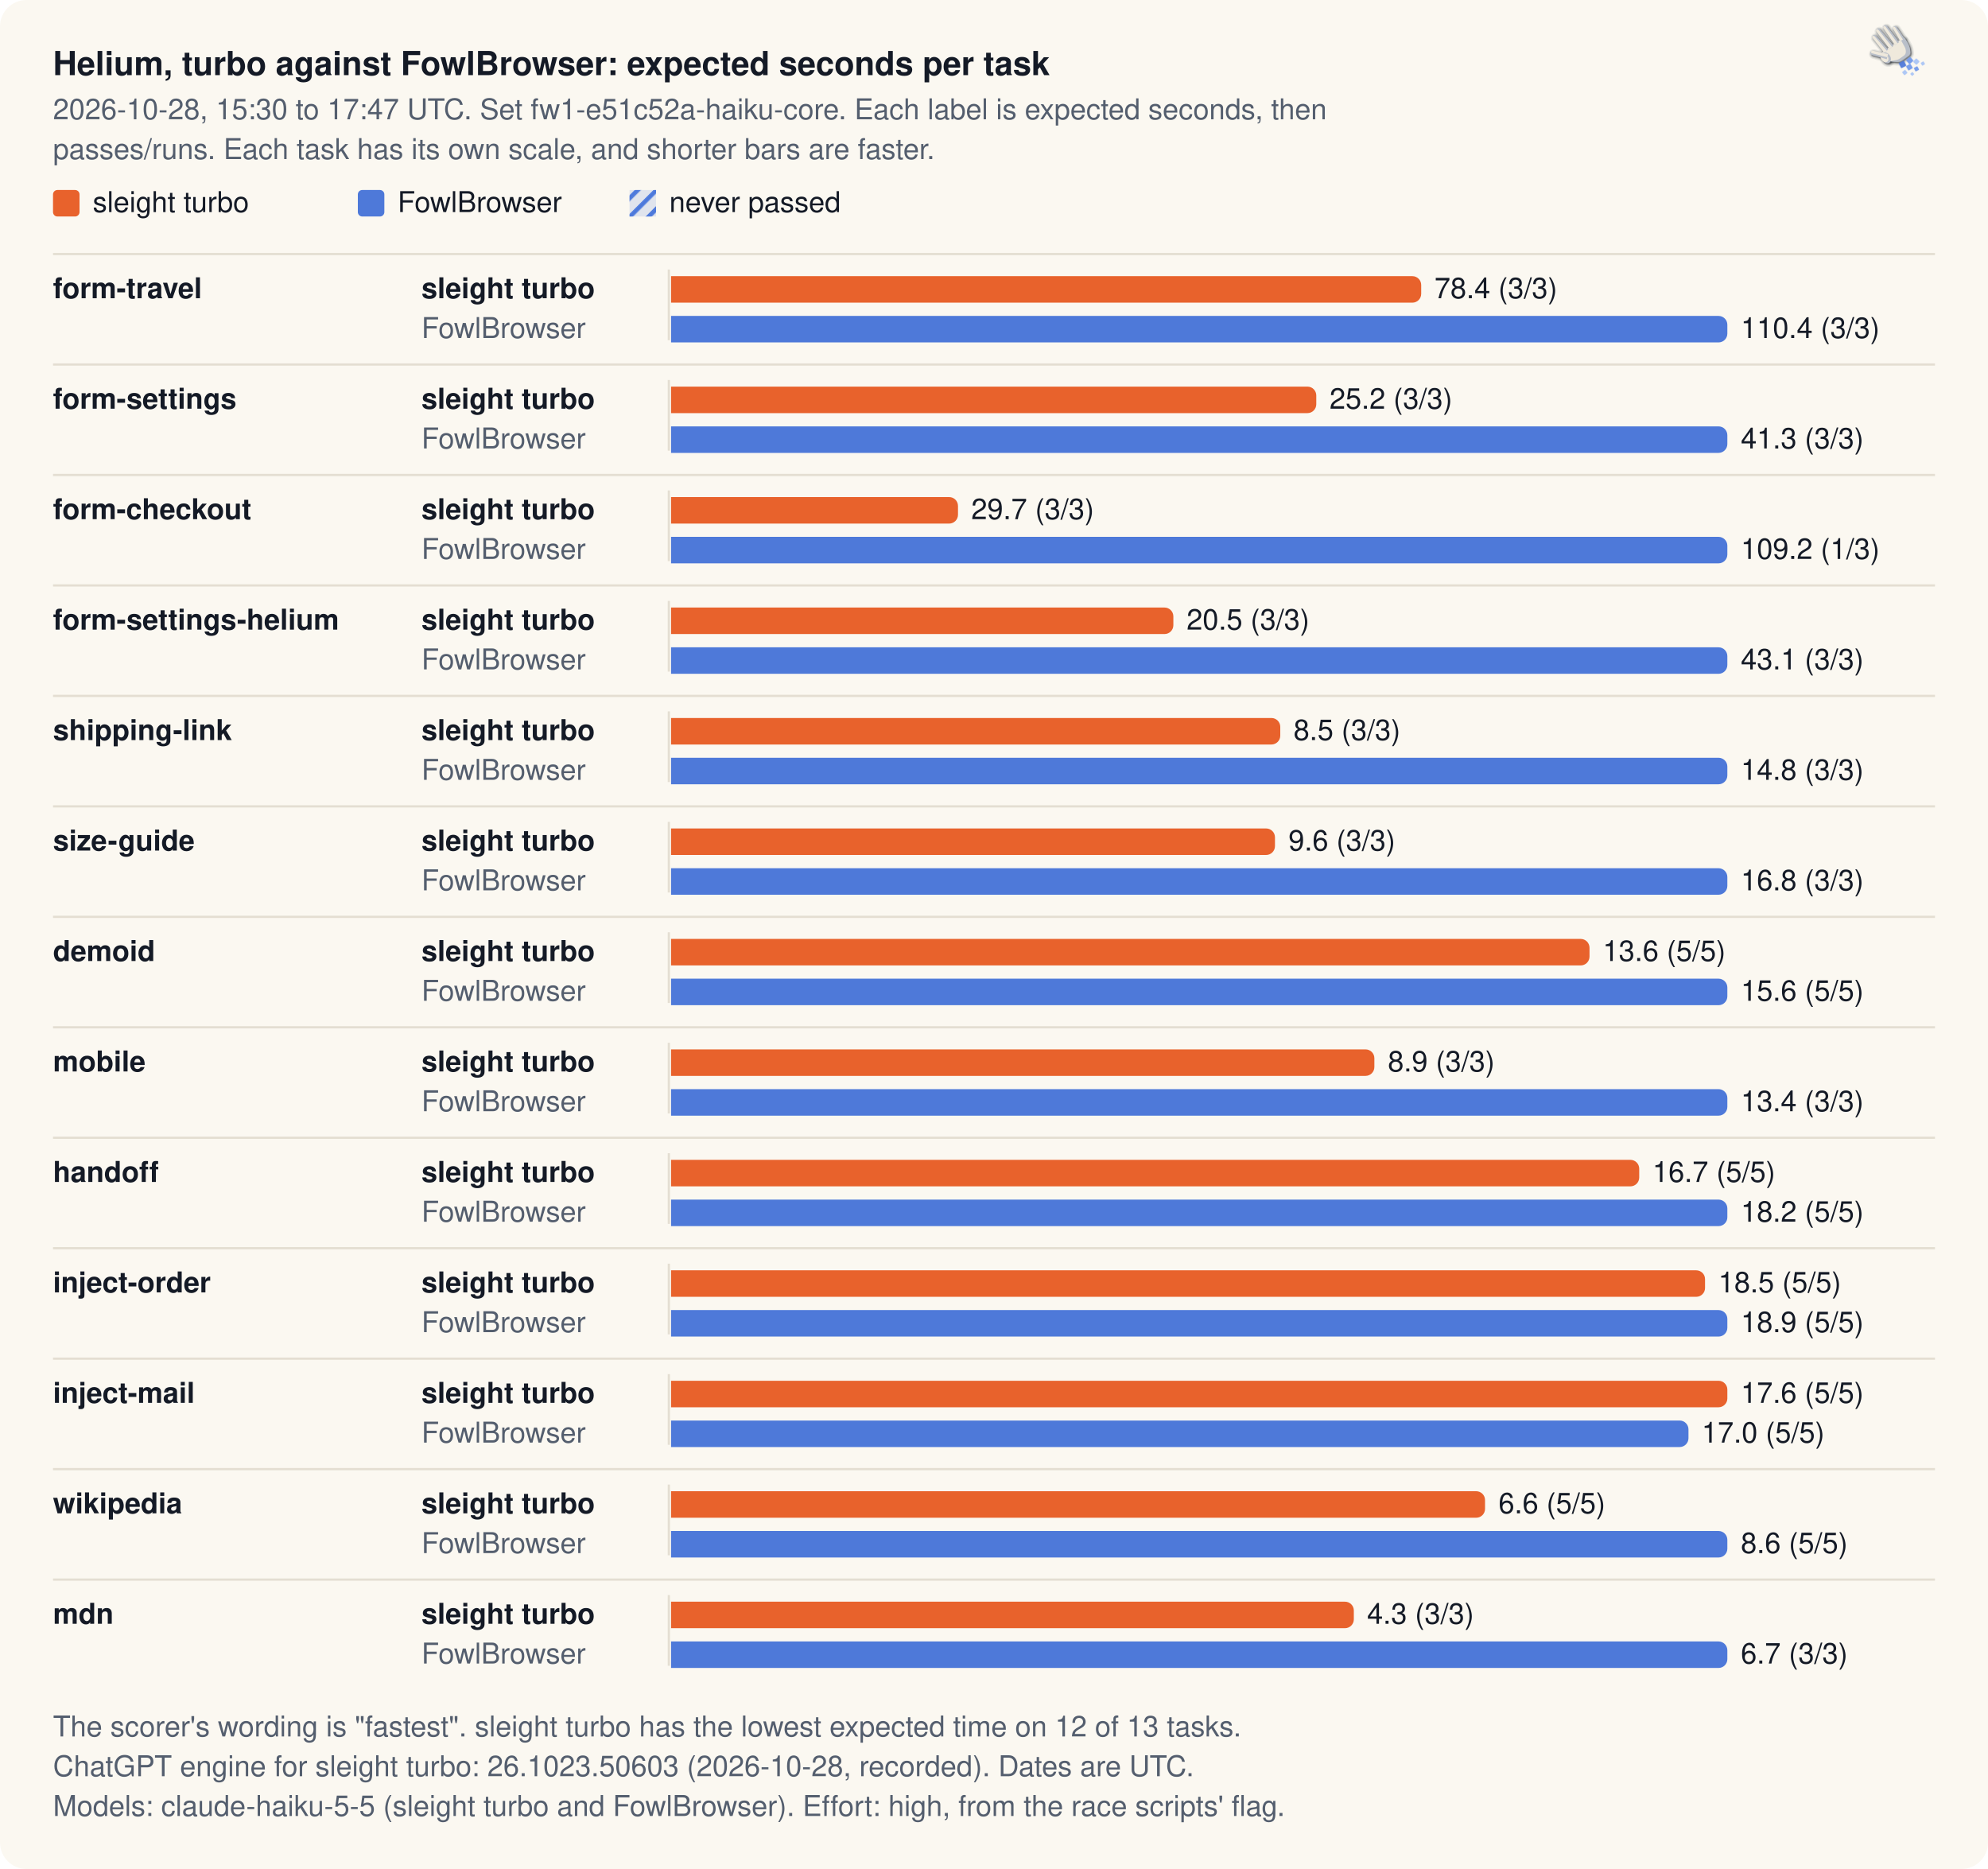
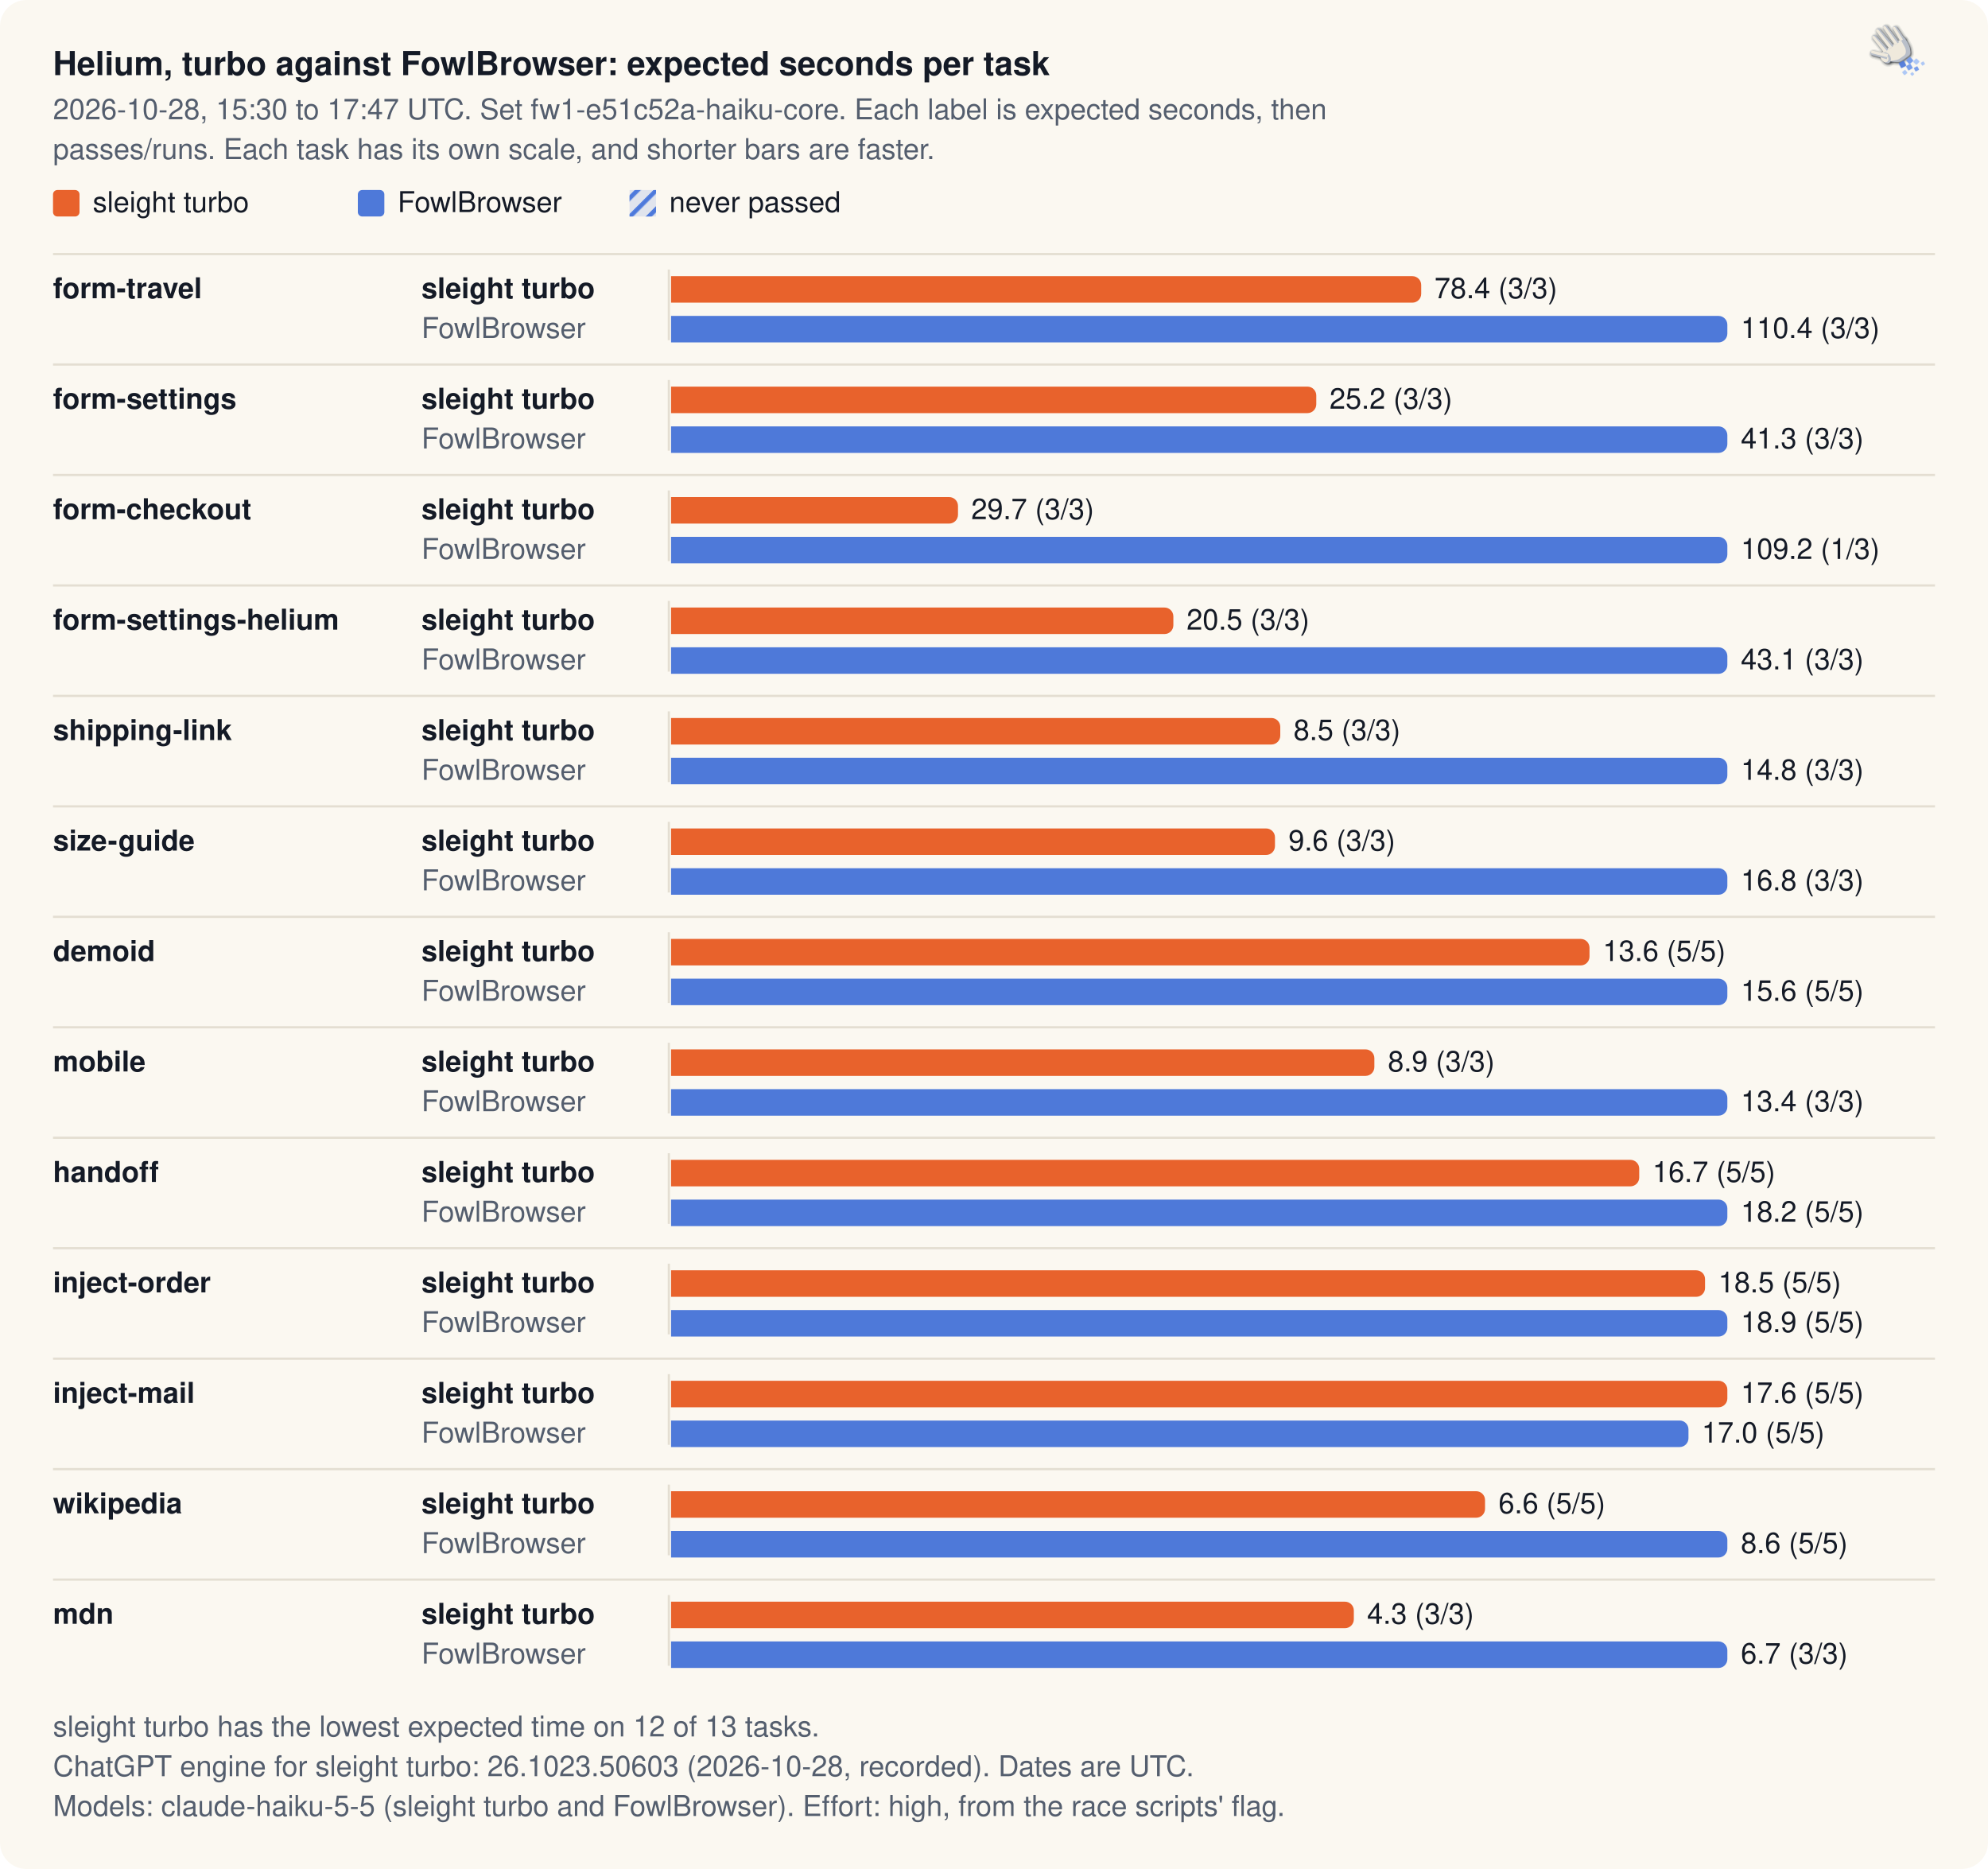
<svg xmlns="http://www.w3.org/2000/svg" viewBox="0 0 900 846" width="900" height="846" role="img" aria-labelledby="title desc">
  <style>
.bg{fill:#FBF8F1}
text{font-family:-apple-system,"Segoe UI",Helvetica,Arial,sans-serif;font-size:13px;fill:#141A26}
.t{font-size:15px;font-weight:600}
.b{font-weight:600}
.m{fill:#545E6E}
.g{stroke:#E4DED2;stroke-width:1;fill:none}
.me{fill:#E8622C}
.ot{fill:#4E79D9}
.sl{fill:#7A879A}
.hme{stroke:#E8622C}
.hot{stroke:#4E79D9}
.hsl{stroke:#7A879A}
</style>
  <defs>
    <pattern id="h-me" width="6" height="6" patternUnits="userSpaceOnUse" patternTransform="rotate(45)">
      <line class="hme" x1="1" y1="0" x2="1" y2="6" stroke-width="2" />
    </pattern>
    <pattern id="h-ot" width="6" height="6" patternUnits="userSpaceOnUse" patternTransform="rotate(45)">
      <line class="hot" x1="1" y1="0" x2="1" y2="6" stroke-width="2" />
    </pattern>
    <pattern id="h-sl" width="6" height="6" patternUnits="userSpaceOnUse" patternTransform="rotate(45)">
      <line class="hsl" x1="1" y1="0" x2="1" y2="6" stroke-width="2" />
    </pattern>
  </defs>
  <rect class="bg" width="900" height="846" rx="12" />
  <text x="24" y="34" class="t">Helium, turbo against FowlBrowser: expected seconds per task</text>
  <text x="24" y="54" class="m">2026-10-28, 15:30 to 17:47 UTC. Set fw1-e51c52a-haiku-core. Each label is expected seconds, then</text>
  <text x="24" y="72" class="m">passes/runs. Each task has its own scale, and shorter bars are faster.</text>
  <g transform="translate(840 8) scale(0.8)">
    <g transform="translate(0.6 0.6)">
      <g transform="translate(10 10) rotate(-35)">
        <g fill="#141A26" stroke="#141A26" fill-opacity="0.08" stroke-opacity="0.08" stroke-width="3" stroke-linejoin="round">
          <path d="M-2 12.39 Q-2.2 10.8 -0.6 10.8 L12.4 10.8 Q14 10.8 13.82 12.39 L13.48 15.41 Q13.3 17 12.56 18.42 L11.94 19.58 Q11.2 21 9.6 21 L5.2 21 Q3.6 21 2.35 20 L-0.15 18 Q-1.4 17 -1.6 15.41 Z" />
          <path d="M-3.8 14.6 A2.5 3.3 0 1 0 1.2 14.6 A2.5 3.3 0 1 0 -3.8 14.6 Z" />
          <path d="M0.83 13.52 L-5.04 7.13 A1.25 1.25 0 0 0 -6.93 8.76 L-1.43 15.48 Z" />
          <path d="M2.44 11.48 L1.3 1.09 A1.2 1.2 0 0 0 -1.09 1.3 L-0.44 11.72 Z" />
          <path d="M6.15 11.51 L5.17 -0.67 A1.2 1.2 0 0 0 2.77 -0.53 L3.25 11.69 Z" />
          <path d="M9.85 11.59 L9.51 0.29 A1.2 1.2 0 0 0 7.11 0.31 L6.95 11.61 Z" />
          <path d="M13.5 11.68 L13.68 3.81 A1.15 1.15 0 0 0 11.39 3.68 L10.7 11.52 Z" />
        </g>
        <g fill="#141A26" stroke="#141A26" fill-opacity="0.12" stroke-opacity="0.12" stroke-width="1.8" stroke-linejoin="round">
          <path d="M-2 12.39 Q-2.2 10.8 -0.6 10.8 L12.4 10.8 Q14 10.8 13.82 12.39 L13.48 15.41 Q13.3 17 12.56 18.42 L11.94 19.58 Q11.2 21 9.6 21 L5.2 21 Q3.6 21 2.35 20 L-0.15 18 Q-1.4 17 -1.6 15.41 Z" />
          <path d="M-3.8 14.6 A2.5 3.3 0 1 0 1.2 14.6 A2.5 3.3 0 1 0 -3.8 14.6 Z" />
          <path d="M0.83 13.52 L-5.04 7.13 A1.25 1.25 0 0 0 -6.93 8.76 L-1.43 15.48 Z" />
          <path d="M2.44 11.48 L1.3 1.09 A1.2 1.2 0 0 0 -1.09 1.3 L-0.44 11.72 Z" />
          <path d="M6.15 11.51 L5.17 -0.67 A1.2 1.2 0 0 0 2.77 -0.53 L3.25 11.69 Z" />
          <path d="M9.85 11.59 L9.51 0.29 A1.2 1.2 0 0 0 7.11 0.31 L6.95 11.61 Z" />
          <path d="M13.5 11.68 L13.68 3.81 A1.15 1.15 0 0 0 11.39 3.68 L10.7 11.52 Z" />
        </g>
        <g fill="#141A26" stroke="#141A26" fill-opacity="0.2" stroke-opacity="0.2" stroke-width="0.8" stroke-linejoin="round">
          <path d="M-2 12.39 Q-2.2 10.8 -0.6 10.8 L12.4 10.8 Q14 10.8 13.82 12.39 L13.48 15.41 Q13.3 17 12.56 18.42 L11.94 19.58 Q11.2 21 9.6 21 L5.2 21 Q3.6 21 2.35 20 L-0.15 18 Q-1.4 17 -1.6 15.41 Z" />
          <path d="M-3.8 14.6 A2.5 3.3 0 1 0 1.2 14.6 A2.5 3.3 0 1 0 -3.8 14.6 Z" />
          <path d="M0.83 13.52 L-5.04 7.13 A1.25 1.25 0 0 0 -6.93 8.76 L-1.43 15.48 Z" />
          <path d="M2.44 11.48 L1.3 1.09 A1.2 1.2 0 0 0 -1.09 1.3 L-0.44 11.72 Z" />
          <path d="M6.15 11.51 L5.17 -0.67 A1.2 1.2 0 0 0 2.77 -0.53 L3.25 11.69 Z" />
          <path d="M9.85 11.59 L9.51 0.29 A1.2 1.2 0 0 0 7.11 0.31 L6.95 11.61 Z" />
          <path d="M13.5 11.68 L13.68 3.81 A1.15 1.15 0 0 0 11.39 3.68 L10.7 11.52 Z" />
        </g>
      </g>
    </g>
    <g transform="translate(10 10) rotate(-35)">
      <rect x="-1.95" y="-1.95" width="3.9" height="3.9" rx="0.62" fill="#4E79D9" fill-opacity="0.2" transform="translate(4.2 23) rotate(8)" />
      <rect x="-1.6" y="-1.6" width="3.2" height="3.2" rx="0.51" fill="#4E79D9" fill-opacity="0.92" transform="translate(4.2 23) rotate(8)" />
      <rect x="-1.83" y="-1.83" width="3.66" height="3.66" rx="0.59" fill="#7299EA" fill-opacity="0.2" transform="translate(8.8 23.5) rotate(-6)" />
      <rect x="-1.5" y="-1.5" width="3" height="3" rx="0.48" fill="#7299EA" fill-opacity="0.92" transform="translate(8.8 23.5) rotate(-6)" />
      <rect x="-1.71" y="-1.71" width="3.42" height="3.42" rx="0.55" fill="#7299EA" fill-opacity="0.2" transform="translate(6.5 26.5) rotate(4)" />
      <rect x="-1.4" y="-1.4" width="2.8" height="2.8" rx="0.45" fill="#7299EA" fill-opacity="0.92" transform="translate(6.5 26.5) rotate(4)" />
      <rect x="-1.59" y="-1.59" width="3.17" height="3.17" rx="0.51" fill="#A9C4F5" fill-opacity="0.2" transform="translate(11.5 26.2) rotate(-11)" />
      <rect x="-1.3" y="-1.3" width="2.6" height="2.6" rx="0.42" fill="#A9C4F5" fill-opacity="0.92" transform="translate(11.5 26.2) rotate(-11)" />
      <rect x="-1.34" y="-1.34" width="2.68" height="2.68" rx="0.43" fill="#A9C4F5" fill-opacity="0.2" transform="translate(2.6 27.5) rotate(-4)" />
      <rect x="-1.1" y="-1.1" width="2.2" height="2.2" rx="0.35" fill="#A9C4F5" fill-opacity="0.92" transform="translate(2.6 27.5) rotate(-4)" />
      <rect x="-1.34" y="-1.34" width="2.68" height="2.68" rx="0.43" fill="#7299EA" fill-opacity="0.2" transform="translate(9.2 29.6) rotate(7)" />
      <rect x="-1.1" y="-1.1" width="2.2" height="2.2" rx="0.35" fill="#7299EA" fill-opacity="0.92" transform="translate(9.2 29.6) rotate(7)" />
      <rect x="-1.1" y="-1.1" width="2.2" height="2.2" rx="0.35" fill="#A9C4F5" fill-opacity="0.2" transform="translate(13.9 29.2) rotate(3)" />
      <rect x="-0.9" y="-0.9" width="1.8" height="1.8" rx="0.29" fill="#A9C4F5" fill-opacity="0.92" transform="translate(13.9 29.2) rotate(3)" />
      <rect x="-0.98" y="-0.98" width="1.95" height="1.95" rx="0.31" fill="#A9C4F5" fill-opacity="0.2" transform="translate(5.6 30.6) rotate(-8)" />
      <rect x="-0.8" y="-0.8" width="1.6" height="1.6" rx="0.26" fill="#A9C4F5" fill-opacity="0.92" transform="translate(5.6 30.6) rotate(-8)" />
    </g>
    <g transform="translate(10 10) rotate(-35)">
      <path d="M-2 12.39 Q-2.2 10.8 -0.6 10.8 L12.4 10.8 Q14 10.8 13.82 12.39 L13.48 15.41 Q13.3 17 12.56 18.42 L11.94 19.58 Q11.2 21 9.6 21 L5.2 21 Q3.6 21 2.35 20 L-0.15 18 Q-1.4 17 -1.6 15.41 Z" fill="#B9BFC9" />
      <path d="M-2.02 12.19 Q-2.2 10.8 -0.8 10.8 L10 10.8 Q11.4 10.8 11.24 12.19 L10.86 15.61 Q10.7 17 9.89 18.14 L9.81 18.26 Q9 19.4 7.6 19.4 L5 19.4 Q3.6 19.4 2.34 18.79 L-0.14 17.61 Q-1.4 17 -1.58 15.61 Z" fill="#EFE9DC" />
      <path d="M-3.8 14.6 A2.5 3.3 0 1 0 1.2 14.6 A2.5 3.3 0 1 0 -3.8 14.6 Z" fill="#B9BFC9" />
      <path d="M-4 14 A2 2.8 0 1 0 0 14 A2 2.8 0 1 0 -4 14 Z" fill="#EFE9DC" />
      <path d="M0.83 13.52 L-5.04 7.13 A1.25 1.25 0 0 0 -6.93 8.76 L-1.43 15.48 Z" fill="#B9BFC9" />
      <path d="M0.83 13.51 L-5.21 6.91 A0.78 0.78 0 0 0 -6.38 7.93 L-0.57 14.74 Z" fill="#EFE9DC" />
      <path d="M2.44 11.48 L1.3 1.09 A1.2 1.2 0 0 0 -1.09 1.3 L-0.44 11.72 Z" fill="#B9BFC9" />
      <path d="M1.35 11.58 L0.36 0.91 A0.74 0.74 0 0 0 -1.12 1.03 L-0.45 11.72 Z" fill="#EFE9DC" />
      <path d="M6.15 11.51 L5.17 -0.67 A1.2 1.2 0 0 0 2.77 -0.53 L3.25 11.69 Z" fill="#B9BFC9" />
      <path d="M5.05 11.59 L4.24 -0.88 A0.74 0.74 0 0 0 2.75 -0.8 L3.25 11.68 Z" fill="#EFE9DC" />
      <path d="M9.85 11.59 L9.51 0.29 A1.2 1.2 0 0 0 7.11 0.31 L6.95 11.61 Z" fill="#B9BFC9" />
      <path d="M8.75 11.6 L8.59 0.04 A0.74 0.74 0 0 0 7.1 0.04 L6.95 11.6 Z" fill="#EFE9DC" />
      <path d="M13.5 11.68 L13.68 3.81 A1.15 1.15 0 0 0 11.39 3.68 L10.7 11.52 Z" fill="#B9BFC9" />
      <path d="M12.43 11.63 L12.82 3.52 A0.71 0.71 0 0 0 11.39 3.42 L10.7 11.51 Z" fill="#EFE9DC" />
    </g>
  </g>
  <rect class="me" x="24" y="86" width="12" height="12" rx="2" />
  <text x="42" y="96">sleight turbo</text>
  <rect class="ot" x="162" y="86" width="12" height="12" rx="2" />
  <text x="180" y="96">FowlBrowser</text>
  <rect class="ot" fill-opacity="0.16" x="285" y="86" width="12" height="12" />
  <rect fill="url(#h-ot)" x="285" y="86" width="12" height="12" />
  <text x="303" y="96">never passed</text>
  <line class="g" x1="24" y1="115" x2="876" y2="115" />
  <text x="24" y="135" class="b">form-travel</text>
  <line class="g" x1="302.8" y1="122" x2="302.8" y2="154" />
  <text x="190.8" y="135" class="b">sleight turbo</text>
  <path class="me" d="M303.8 125h335.6a4 4 0 0 1 4 4v4a4 4 0 0 1 -4 4h-335.6z" />
  <text x="649.4" y="135" data-task="form-travel" data-arm="sleight-turbo" data-kind="cell" data-section="main">78.4 (3/3)</text>
  <text x="190.8" y="153" class="m">FowlBrowser</text>
  <path class="ot" d="M303.8 143h474.2a4 4 0 0 1 4 4v4a4 4 0 0 1 -4 4h-474.2z" />
  <text x="788.1" y="153" data-task="form-travel" data-arm="fowlbrowser" data-kind="cell" data-section="main">110.4 (3/3)</text>
  <line class="g" x1="24" y1="165" x2="876" y2="165" />
  <text x="24" y="185" class="b">form-settings</text>
  <line class="g" x1="302.8" y1="172" x2="302.8" y2="204" />
  <text x="190.8" y="185" class="b">sleight turbo</text>
  <path class="me" d="M303.8 175h288.1a4 4 0 0 1 4 4v4a4 4 0 0 1 -4 4h-288.1z" />
  <text x="601.9" y="185" data-task="form-settings" data-arm="sleight-turbo" data-kind="cell" data-section="main">25.2 (3/3)</text>
  <text x="190.8" y="203" class="m">FowlBrowser</text>
  <path class="ot" d="M303.8 193h474.2a4 4 0 0 1 4 4v4a4 4 0 0 1 -4 4h-474.2z" />
  <text x="788.1" y="203" data-task="form-settings" data-arm="fowlbrowser" data-kind="cell" data-section="main">41.3 (3/3)</text>
  <line class="g" x1="24" y1="215" x2="876" y2="215" />
  <text x="24" y="235" class="b">form-checkout</text>
  <line class="g" x1="302.8" y1="222" x2="302.8" y2="254" />
  <text x="190.8" y="235" class="b">sleight turbo</text>
  <path class="me" d="M303.8 225h125.9a4 4 0 0 1 4 4v4a4 4 0 0 1 -4 4h-125.9z" />
  <text x="439.7" y="235" data-task="form-checkout" data-arm="sleight-turbo" data-kind="cell" data-section="main">29.7 (3/3)</text>
  <text x="190.8" y="253" class="m">FowlBrowser</text>
  <path class="ot" d="M303.8 243h474.2a4 4 0 0 1 4 4v4a4 4 0 0 1 -4 4h-474.2z" />
  <text x="788.1" y="253" data-task="form-checkout" data-arm="fowlbrowser" data-kind="cell" data-section="main">109.2 (1/3)</text>
  <line class="g" x1="24" y1="265" x2="876" y2="265" />
  <text x="24" y="285" class="b">form-settings-helium</text>
  <line class="g" x1="302.8" y1="272" x2="302.8" y2="304" />
  <text x="190.8" y="285" class="b">sleight turbo</text>
  <path class="me" d="M303.8 275h223.4a4 4 0 0 1 4 4v4a4 4 0 0 1 -4 4h-223.4z" />
  <text x="537.2" y="285" data-task="form-settings-helium" data-arm="sleight-turbo" data-kind="cell" data-section="main">20.5 (3/3)</text>
  <text x="190.8" y="303" class="m">FowlBrowser</text>
  <path class="ot" d="M303.8 293h474.2a4 4 0 0 1 4 4v4a4 4 0 0 1 -4 4h-474.2z" />
  <text x="788.1" y="303" data-task="form-settings-helium" data-arm="fowlbrowser" data-kind="cell" data-section="main">43.1 (3/3)</text>
  <line class="g" x1="24" y1="315" x2="876" y2="315" />
  <text x="24" y="335" class="b">shipping-link</text>
  <line class="g" x1="302.8" y1="322" x2="302.8" y2="354" />
  <text x="190.8" y="335" class="b">sleight turbo</text>
  <path class="me" d="M303.8 325h271.8a4 4 0 0 1 4 4v4a4 4 0 0 1 -4 4h-271.8z" />
  <text x="585.6" y="335" data-task="shipping-link" data-arm="sleight-turbo" data-kind="cell" data-section="main">8.5 (3/3)</text>
  <text x="190.8" y="353" class="m">FowlBrowser</text>
  <path class="ot" d="M303.8 343h474.2a4 4 0 0 1 4 4v4a4 4 0 0 1 -4 4h-474.2z" />
  <text x="788.1" y="353" data-task="shipping-link" data-arm="fowlbrowser" data-kind="cell" data-section="main">14.8 (3/3)</text>
  <line class="g" x1="24" y1="365" x2="876" y2="365" />
  <text x="24" y="385" class="b">size-guide</text>
  <line class="g" x1="302.8" y1="372" x2="302.8" y2="404" />
  <text x="190.8" y="385" class="b">sleight turbo</text>
  <path class="me" d="M303.8 375h269.4a4 4 0 0 1 4 4v4a4 4 0 0 1 -4 4h-269.4z" />
  <text x="583.3" y="385" data-task="size-guide" data-arm="sleight-turbo" data-kind="cell" data-section="main">9.6 (3/3)</text>
  <text x="190.8" y="403" class="m">FowlBrowser</text>
  <path class="ot" d="M303.8 393h474.2a4 4 0 0 1 4 4v4a4 4 0 0 1 -4 4h-474.2z" />
  <text x="788.1" y="403" data-task="size-guide" data-arm="fowlbrowser" data-kind="cell" data-section="main">16.8 (3/3)</text>
  <line class="g" x1="24" y1="415" x2="876" y2="415" />
  <text x="24" y="435" class="b">demoid</text>
  <line class="g" x1="302.8" y1="422" x2="302.8" y2="454" />
  <text x="190.8" y="435" class="b">sleight turbo</text>
  <path class="me" d="M303.8 425h411.8a4 4 0 0 1 4 4v4a4 4 0 0 1 -4 4h-411.8z" />
  <text x="725.6" y="435" data-task="demoid" data-arm="sleight-turbo" data-kind="cell" data-section="main">13.6 (5/5)</text>
  <text x="190.8" y="453" class="m">FowlBrowser</text>
  <path class="ot" d="M303.8 443h474.2a4 4 0 0 1 4 4v4a4 4 0 0 1 -4 4h-474.2z" />
  <text x="788.1" y="453" data-task="demoid" data-arm="fowlbrowser" data-kind="cell" data-section="main">15.6 (5/5)</text>
  <line class="g" x1="24" y1="465" x2="876" y2="465" />
  <text x="24" y="485" class="b">mobile</text>
  <line class="g" x1="302.8" y1="472" x2="302.8" y2="504" />
  <text x="190.8" y="485" class="b">sleight turbo</text>
  <path class="me" d="M303.8 475h314.4a4 4 0 0 1 4 4v4a4 4 0 0 1 -4 4h-314.4z" />
  <text x="628.3" y="485" data-task="mobile" data-arm="sleight-turbo" data-kind="cell" data-section="main">8.9 (3/3)</text>
  <text x="190.8" y="503" class="m">FowlBrowser</text>
  <path class="ot" d="M303.8 493h474.2a4 4 0 0 1 4 4v4a4 4 0 0 1 -4 4h-474.2z" />
  <text x="788.1" y="503" data-task="mobile" data-arm="fowlbrowser" data-kind="cell" data-section="main">13.4 (3/3)</text>
  <line class="g" x1="24" y1="515" x2="876" y2="515" />
  <text x="24" y="535" class="b">handoff</text>
  <line class="g" x1="302.8" y1="522" x2="302.8" y2="554" />
  <text x="190.8" y="535" class="b">sleight turbo</text>
  <path class="me" d="M303.8 525h434.3a4 4 0 0 1 4 4v4a4 4 0 0 1 -4 4h-434.3z" />
  <text x="748.1" y="535" data-task="handoff" data-arm="sleight-turbo" data-kind="cell" data-section="main">16.7 (5/5)</text>
  <text x="190.8" y="553" class="m">FowlBrowser</text>
  <path class="ot" d="M303.8 543h474.2a4 4 0 0 1 4 4v4a4 4 0 0 1 -4 4h-474.2z" />
  <text x="788.1" y="553" data-task="handoff" data-arm="fowlbrowser" data-kind="cell" data-section="main">18.2 (5/5)</text>
  <line class="g" x1="24" y1="565" x2="876" y2="565" />
  <text x="24" y="585" class="b">inject-order</text>
  <line class="g" x1="302.8" y1="572" x2="302.8" y2="604" />
  <text x="190.8" y="585" class="b">sleight turbo</text>
  <path class="me" d="M303.8 575h464.1a4 4 0 0 1 4 4v4a4 4 0 0 1 -4 4h-464.1z" />
  <text x="777.9" y="585" data-task="inject-order" data-arm="sleight-turbo" data-kind="cell" data-section="main">18.5 (5/5)</text>
  <text x="190.8" y="603" class="m">FowlBrowser</text>
  <path class="ot" d="M303.8 593h474.2a4 4 0 0 1 4 4v4a4 4 0 0 1 -4 4h-474.2z" />
  <text x="788.1" y="603" data-task="inject-order" data-arm="fowlbrowser" data-kind="cell" data-section="main">18.9 (5/5)</text>
  <line class="g" x1="24" y1="615" x2="876" y2="615" />
  <text x="24" y="635" class="b">inject-mail</text>
  <line class="g" x1="302.8" y1="622" x2="302.8" y2="654" />
  <text x="190.8" y="635" class="b">sleight turbo</text>
  <path class="me" d="M303.8 625h474.2a4 4 0 0 1 4 4v4a4 4 0 0 1 -4 4h-474.2z" />
  <text x="788.1" y="635" data-task="inject-mail" data-arm="sleight-turbo" data-kind="cell" data-section="main">17.6 (5/5)</text>
  <text x="190.8" y="653" class="m">FowlBrowser</text>
  <path class="ot" d="M303.8 643h456.6a4 4 0 0 1 4 4v4a4 4 0 0 1 -4 4h-456.6z" />
  <text x="770.4" y="653" data-task="inject-mail" data-arm="fowlbrowser" data-kind="cell" data-section="main">17.0 (5/5)</text>
  <line class="g" x1="24" y1="665" x2="876" y2="665" />
  <text x="24" y="685" class="b">wikipedia</text>
  <line class="g" x1="302.8" y1="672" x2="302.8" y2="704" />
  <text x="190.8" y="685" class="b">sleight turbo</text>
  <path class="me" d="M303.8 675h364.5a4 4 0 0 1 4 4v4a4 4 0 0 1 -4 4h-364.5z" />
  <text x="678.4" y="685" data-task="wikipedia" data-arm="sleight-turbo" data-kind="cell" data-section="main">6.6 (5/5)</text>
  <text x="190.8" y="703" class="m">FowlBrowser</text>
  <path class="ot" d="M303.8 693h474.2a4 4 0 0 1 4 4v4a4 4 0 0 1 -4 4h-474.2z" />
  <text x="788.1" y="703" data-task="wikipedia" data-arm="fowlbrowser" data-kind="cell" data-section="main">8.6 (5/5)</text>
  <line class="g" x1="24" y1="715" x2="876" y2="715" />
  <text x="24" y="735" class="b">mdn</text>
  <line class="g" x1="302.8" y1="722" x2="302.8" y2="754" />
  <text x="190.8" y="735" class="b">sleight turbo</text>
  <path class="me" d="M303.8 725h305.1a4 4 0 0 1 4 4v4a4 4 0 0 1 -4 4h-305.1z" />
  <text x="618.9" y="735" data-task="mdn" data-arm="sleight-turbo" data-kind="cell" data-section="main">4.3 (3/3)</text>
  <text x="190.8" y="753" class="m">FowlBrowser</text>
  <path class="ot" d="M303.8 743h474.2a4 4 0 0 1 4 4v4a4 4 0 0 1 -4 4h-474.2z" />
  <text x="788.1" y="753" data-task="mdn" data-arm="fowlbrowser" data-kind="cell" data-section="main">6.7 (3/3)</text>
-   <text x="24" y="786" class="m">The scorer's wording is "fastest". sleight turbo has the lowest expected time on 12 of 13 tasks.</text>
+   <text x="24" y="786" class="m">sleight turbo has the lowest expected time on 12 of 13 tasks.</text>
  <text x="24" y="804" class="m">ChatGPT engine for sleight turbo: 26.1023.50603 (2026-10-28, recorded). Dates are UTC.</text>
  <text x="24" y="822" class="m">Models: claude-haiku-5-5 (sleight turbo and FowlBrowser). Effort: high, from the race scripts' flag.</text>
</svg>
